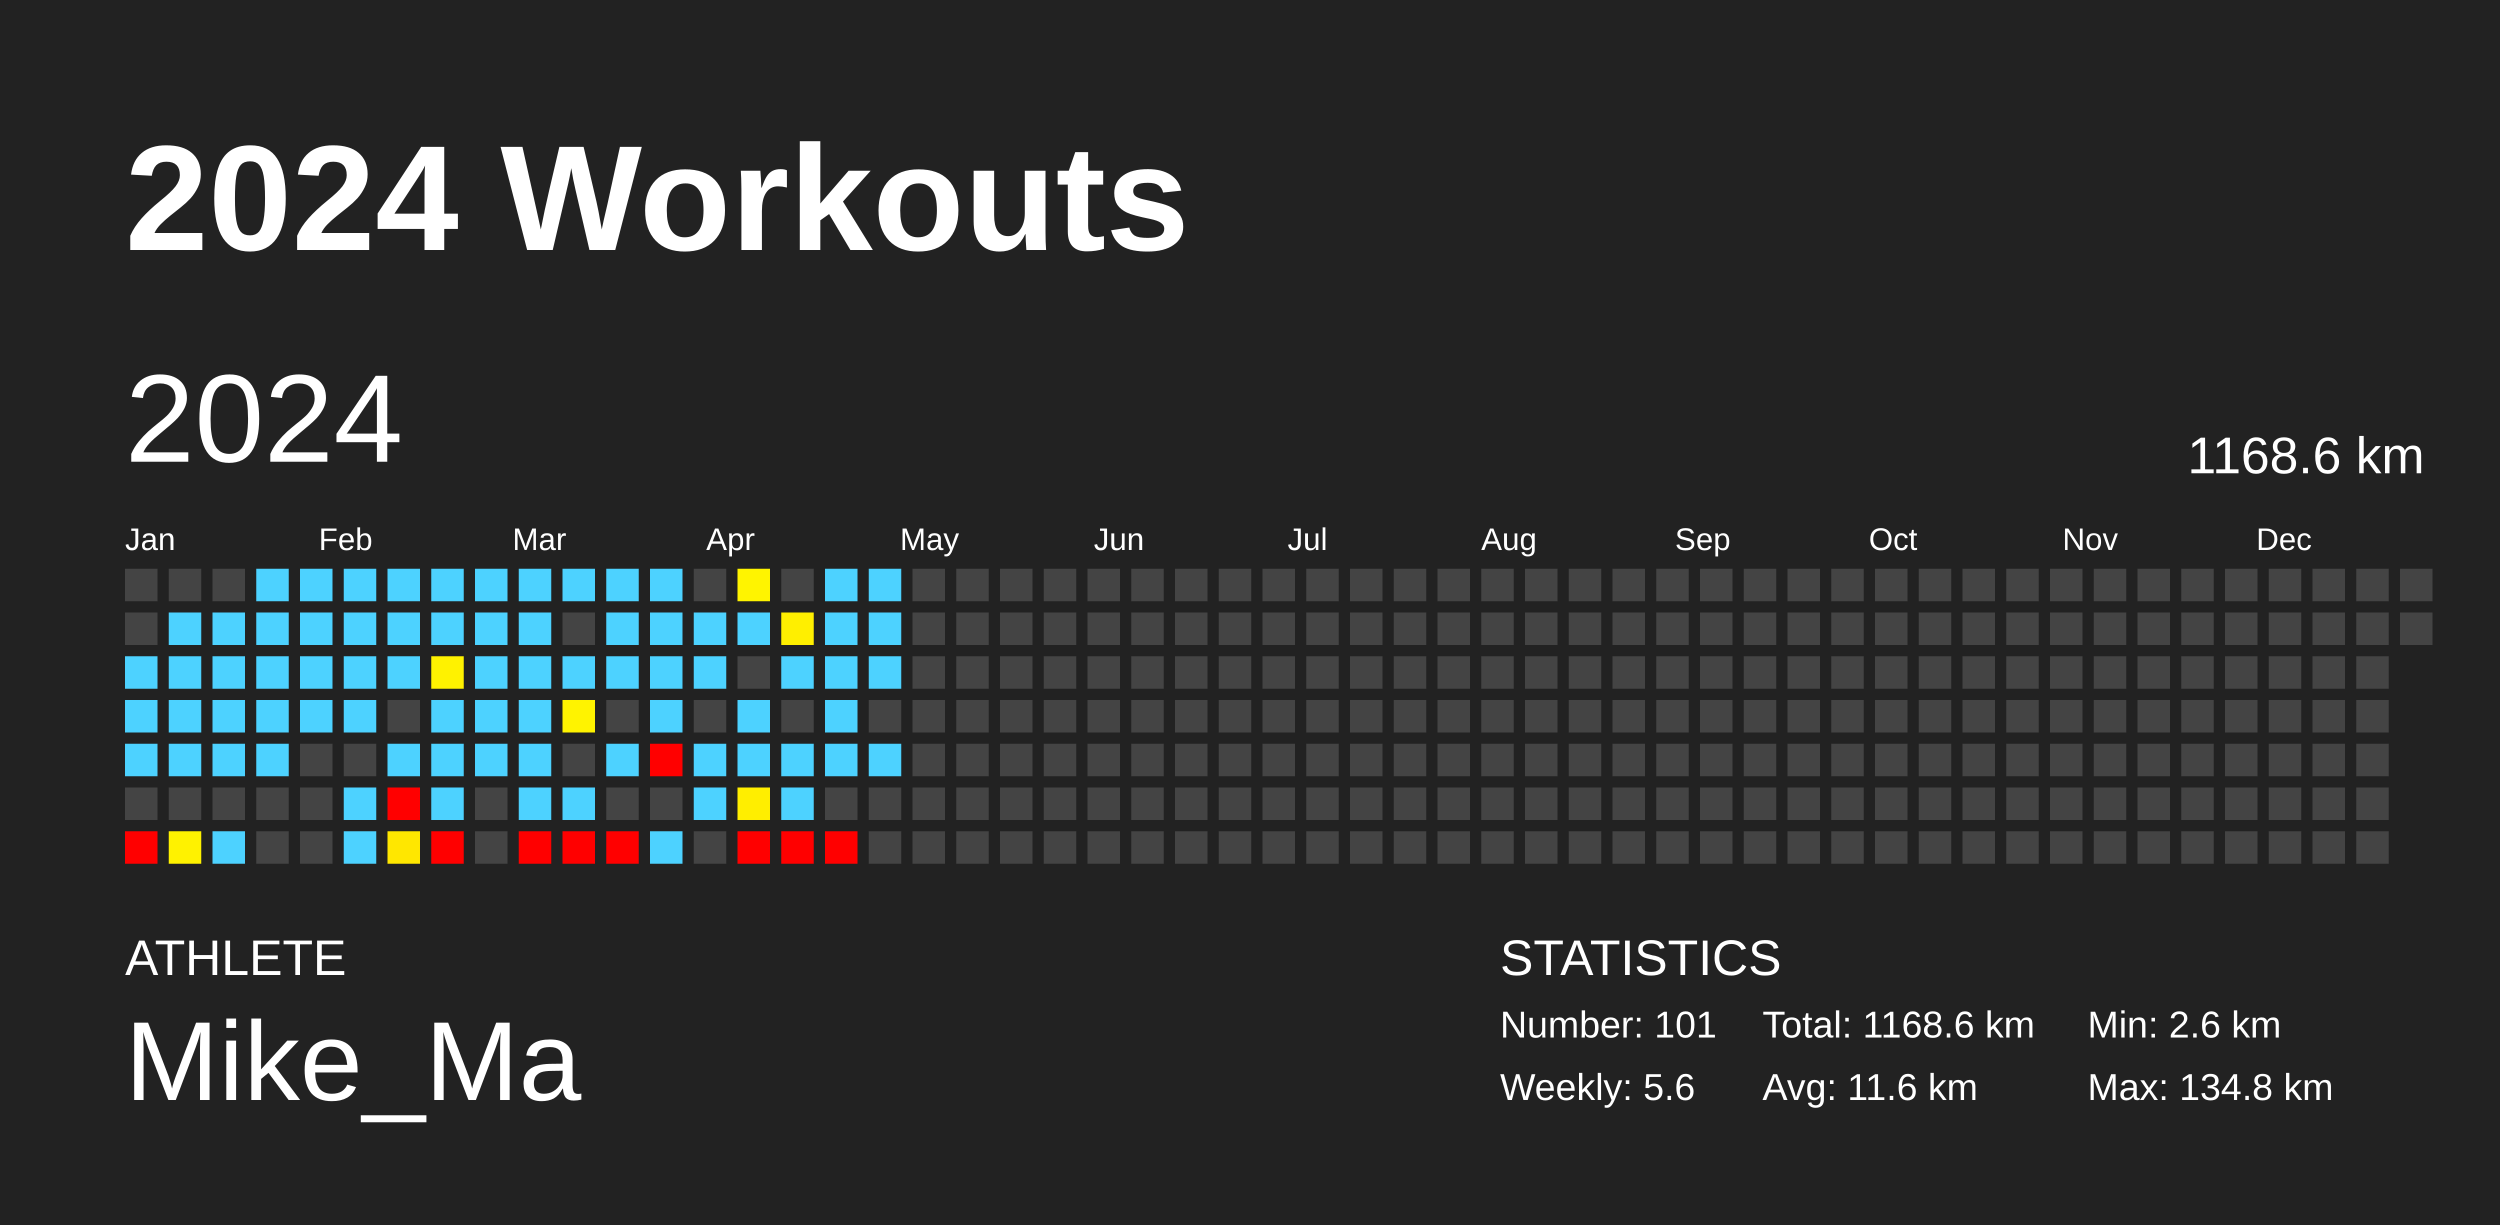
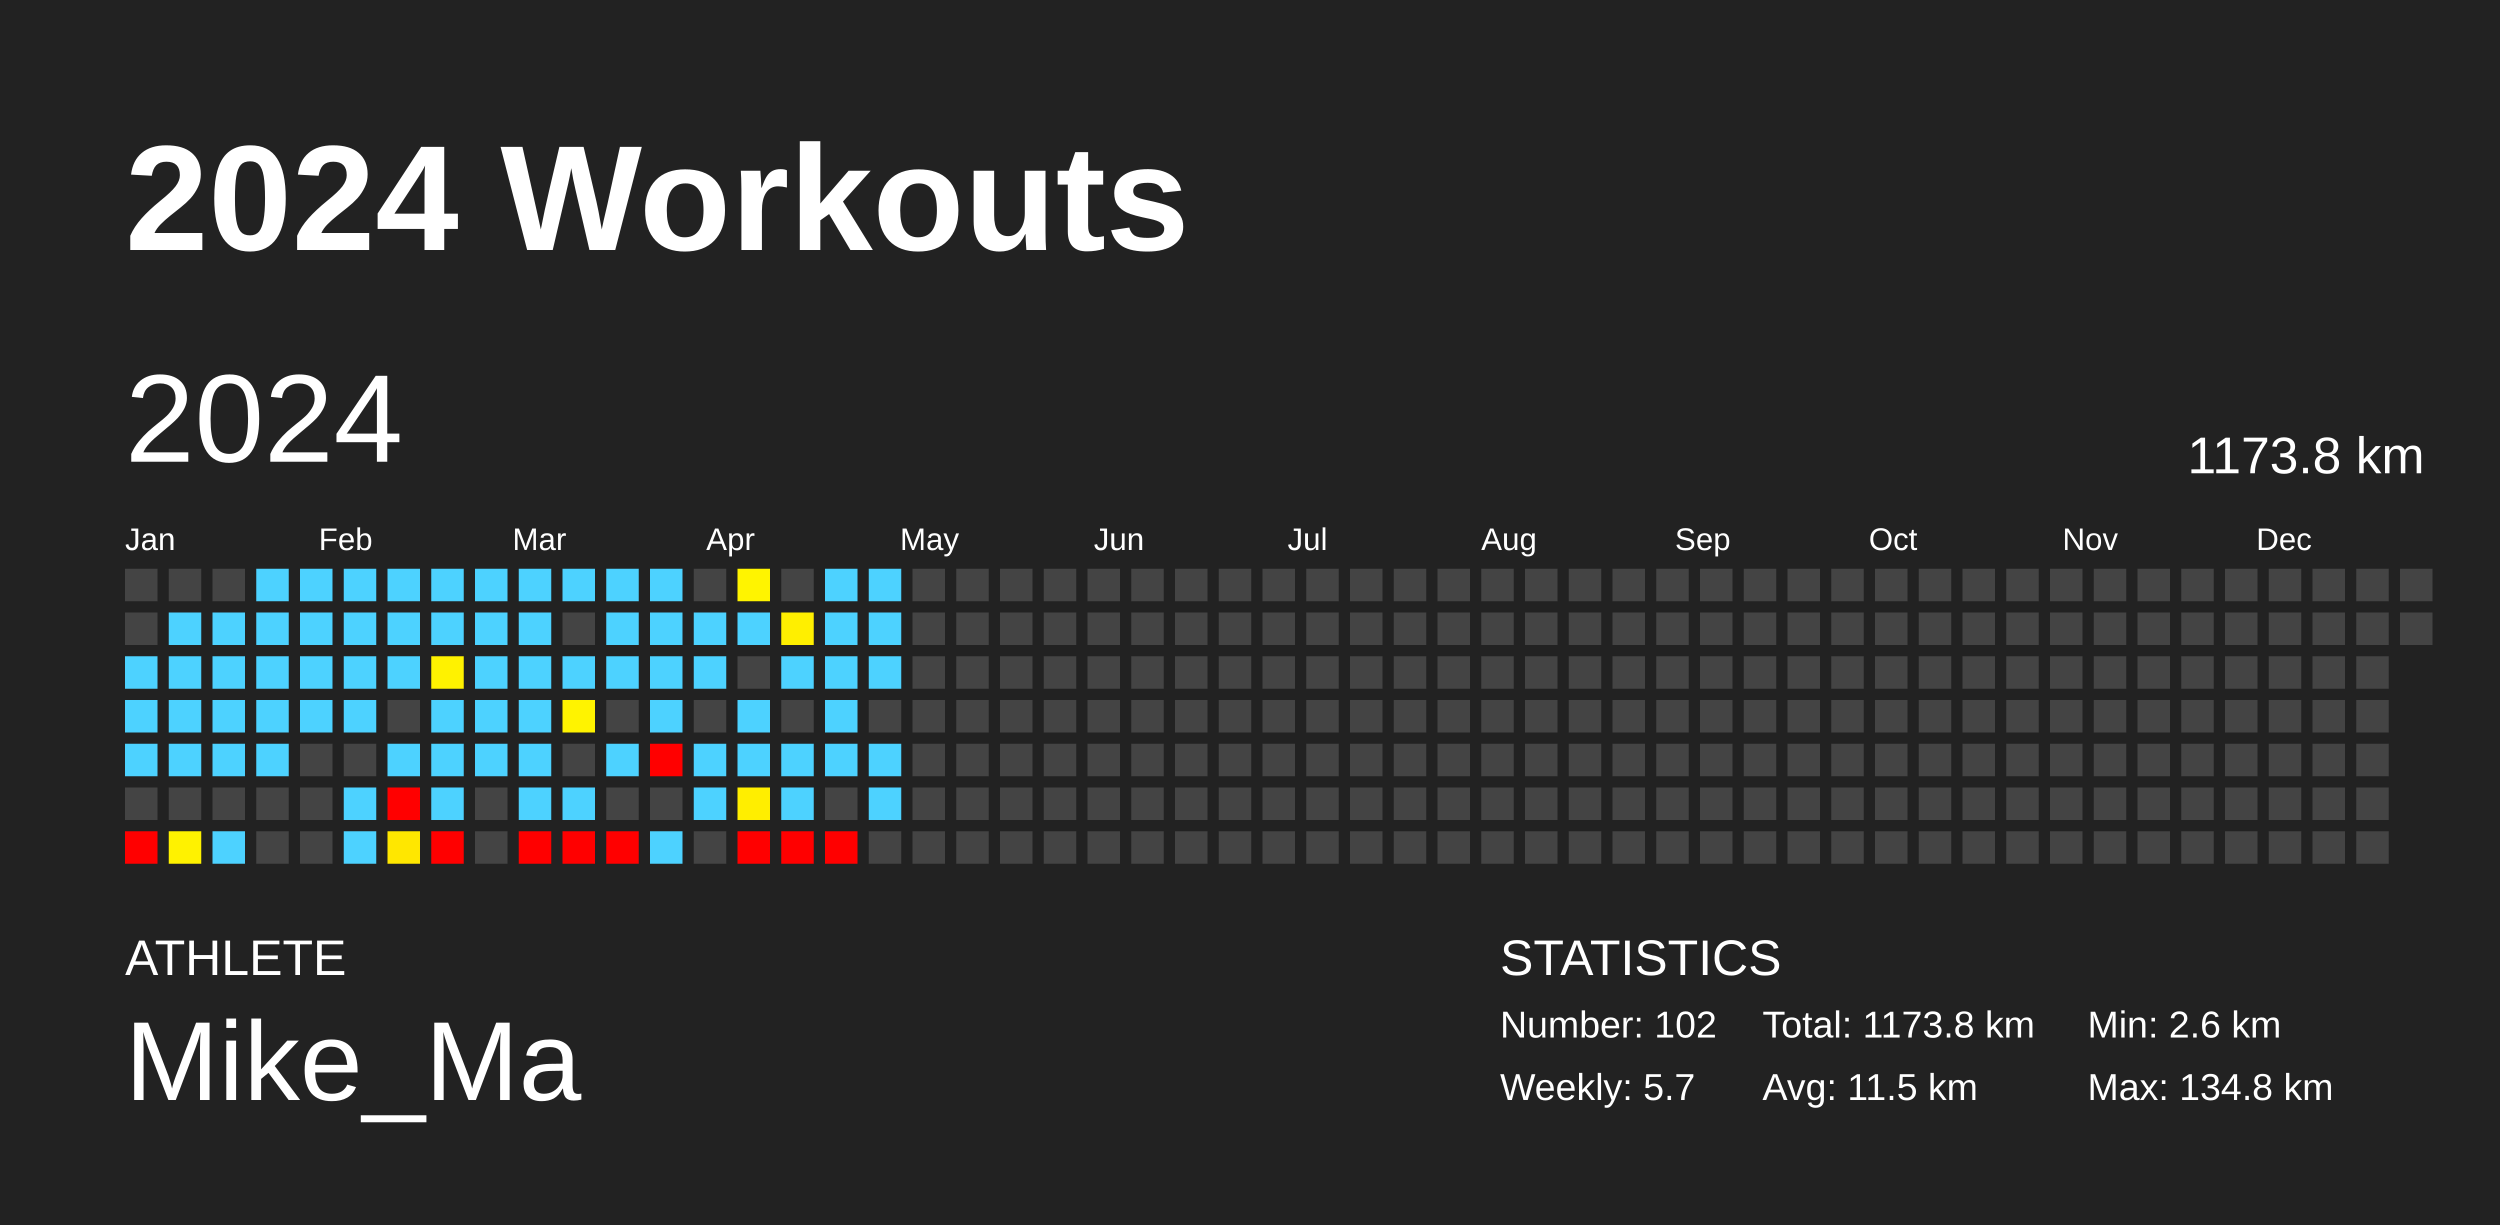
<svg xmlns="http://www.w3.org/2000/svg" baseProfile="full" height="98mm" version="1.1" viewBox="0,0,200,98" width="200mm">
  <defs />
  <rect fill="#222222" height="98" width="200" x="0" y="0" />
  <text fill="#FFFFFF" style="font-size:12px; font-family:Arial; font-weight:bold;" x="10" y="20">2024 Workouts</text>
  <text fill="#FFFFFF" style="font-size:4px; font-family:Arial" x="10" y="78">ATHLETE</text>
  <text fill="#FFFFFF" style="font-size:9px; font-family:Arial" x="10" y="88">Mike_Ma</text>
  <text fill="#FFFFFF" style="font-size:4px; font-family:Arial" x="120" y="78">STATISTICS</text>
-   <text fill="#FFFFFF" style="font-size:3px; font-family:Arial" x="120" y="83">Number: 101</text>
-   <text fill="#FFFFFF" style="font-size:3px; font-family:Arial" x="120" y="88">Weekly: 5.6</text>
-   <text fill="#FFFFFF" style="font-size:3px; font-family:Arial" x="141" y="83">Total: 1168.6 km</text>
-   <text fill="#FFFFFF" style="font-size:3px; font-family:Arial" x="141" y="88">Avg: 11.6 km</text>
+   <text fill="#FFFFFF" style="font-size:3px; font-family:Arial" x="120" y="83">Number: 102</text>
+   <text fill="#FFFFFF" style="font-size:3px; font-family:Arial" x="120" y="88">Weekly: 5.7</text>
+   <text fill="#FFFFFF" style="font-size:3px; font-family:Arial" x="141" y="83">Total: 1173.8 km</text>
+   <text fill="#FFFFFF" style="font-size:3px; font-family:Arial" x="141" y="88">Avg: 11.5 km</text>
  <text fill="#FFFFFF" style="font-size:3px; font-family:Arial" x="167" y="83">Min: 2.6 km</text>
  <text fill="#FFFFFF" style="font-size:3px; font-family:Arial" x="167" y="88">Max: 134.8 km</text>
  <text dominant-baseline="hanging" fill="#FFFFFF" style="font-size:10.0px; font-family:Arial;" x="10" y="30">2024</text>
-   <text dominant-baseline="hanging" fill="#FFFFFF" style="font-size:4.125px; font-family:Arial;" x="175" y="35">1168.6 km</text>
+   <text dominant-baseline="hanging" fill="#FFFFFF" style="font-size:4.125px; font-family:Arial;" x="175" y="35">1173.8 km</text>
  <text fill="#FFFFFF" style="font-size:2.5px; font-family:Arial" x="10.0" y="44">Jan</text>
  <text fill="#FFFFFF" style="font-size:2.5px; font-family:Arial" x="25.5" y="44">Feb</text>
  <text fill="#FFFFFF" style="font-size:2.5px; font-family:Arial" x="41.0" y="44">Mar</text>
  <text fill="#FFFFFF" style="font-size:2.5px; font-family:Arial" x="56.5" y="44">Apr</text>
  <text fill="#FFFFFF" style="font-size:2.5px; font-family:Arial" x="72.0" y="44">May</text>
  <text fill="#FFFFFF" style="font-size:2.5px; font-family:Arial" x="87.5" y="44">Jun</text>
  <text fill="#FFFFFF" style="font-size:2.5px; font-family:Arial" x="103.0" y="44">Jul</text>
  <text fill="#FFFFFF" style="font-size:2.5px; font-family:Arial" x="118.5" y="44">Aug</text>
  <text fill="#FFFFFF" style="font-size:2.5px; font-family:Arial" x="134.0" y="44">Sep</text>
  <text fill="#FFFFFF" style="font-size:2.5px; font-family:Arial" x="149.5" y="44">Oct</text>
  <text fill="#FFFFFF" style="font-size:2.5px; font-family:Arial" x="165.0" y="44">Nov</text>
  <text fill="#FFFFFF" style="font-size:2.5px; font-family:Arial" x="180.5" y="44">Dec</text>
  <rect fill="#444444" height="2.6" width="2.6" x="10.0" y="45.5" />
  <rect fill="#444444" height="2.6" width="2.6" x="10.0" y="49.0" />
  <rect fill="#4dd2ff" height="2.6" width="2.6" x="10.0" y="52.5" />
  <rect fill="#4dd2ff" height="2.6" width="2.6" x="10.0" y="56.0" />
  <rect fill="#4dd2ff" height="2.6" width="2.6" x="10.0" y="59.5" />
  <rect fill="#444444" height="2.6" width="2.6" x="10.0" y="63.0" />
  <rect fill="red" height="2.6" width="2.6" x="10.0" y="66.5" />
  <rect fill="#444444" height="2.6" width="2.6" x="13.5" y="45.5" />
  <rect fill="#4dd2ff" height="2.6" width="2.6" x="13.5" y="49.0" />
  <rect fill="#4dd2ff" height="2.6" width="2.6" x="13.5" y="52.5" />
  <rect fill="#4dd2ff" height="2.6" width="2.6" x="13.5" y="56.0" />
  <rect fill="#4dd2ff" height="2.6" width="2.6" x="13.5" y="59.5" />
  <rect fill="#444444" height="2.6" width="2.6" x="13.5" y="63.0" />
  <rect fill="#fff200" height="2.6" width="2.6" x="13.5" y="66.5" />
  <rect fill="#444444" height="2.6" width="2.6" x="17.0" y="45.5" />
  <rect fill="#4dd2ff" height="2.6" width="2.6" x="17.0" y="49.0" />
  <rect fill="#4dd2ff" height="2.6" width="2.6" x="17.0" y="52.5" />
  <rect fill="#4dd2ff" height="2.6" width="2.6" x="17.0" y="56.0" />
  <rect fill="#4dd2ff" height="2.6" width="2.6" x="17.0" y="59.5" />
  <rect fill="#444444" height="2.6" width="2.6" x="17.0" y="63.0" />
  <rect fill="#4dd2ff" height="2.6" width="2.6" x="17.0" y="66.5" />
  <rect fill="#4dd2ff" height="2.6" width="2.6" x="20.5" y="45.5" />
  <rect fill="#4dd2ff" height="2.6" width="2.6" x="20.5" y="49.0" />
  <rect fill="#4dd2ff" height="2.6" width="2.6" x="20.5" y="52.5" />
  <rect fill="#4dd2ff" height="2.6" width="2.6" x="20.5" y="56.0" />
  <rect fill="#4dd2ff" height="2.6" width="2.6" x="20.5" y="59.5" />
  <rect fill="#444444" height="2.6" width="2.6" x="20.5" y="63.0" />
  <rect fill="#444444" height="2.6" width="2.6" x="20.5" y="66.5" />
  <rect fill="#4dd2ff" height="2.6" width="2.6" x="24.0" y="45.5" />
  <rect fill="#4dd2ff" height="2.6" width="2.6" x="24.0" y="49.0" />
  <rect fill="#4dd2ff" height="2.6" width="2.6" x="24.0" y="52.5" />
  <rect fill="#4dd2ff" height="2.6" width="2.6" x="24.0" y="56.0" />
  <rect fill="#444444" height="2.6" width="2.6" x="24.0" y="59.5" />
  <rect fill="#444444" height="2.6" width="2.6" x="24.0" y="63.0" />
  <rect fill="#444444" height="2.6" width="2.6" x="24.0" y="66.5" />
  <rect fill="#4dd2ff" height="2.6" width="2.6" x="27.5" y="45.5" />
  <rect fill="#4dd2ff" height="2.6" width="2.6" x="27.5" y="49.0" />
  <rect fill="#4dd2ff" height="2.6" width="2.6" x="27.5" y="52.5" />
  <rect fill="#4dd2ff" height="2.6" width="2.6" x="27.5" y="56.0" />
  <rect fill="#444444" height="2.6" width="2.6" x="27.5" y="59.5" />
  <rect fill="#4dd2ff" height="2.6" width="2.6" x="27.5" y="63.0" />
  <rect fill="#4dd2ff" height="2.6" width="2.6" x="27.5" y="66.5" />
  <rect fill="#4dd2ff" height="2.6" width="2.6" x="31.0" y="45.5" />
  <rect fill="#4dd2ff" height="2.6" width="2.6" x="31.0" y="49.0" />
  <rect fill="#4dd2ff" height="2.6" width="2.6" x="31.0" y="52.5" />
  <rect fill="#444444" height="2.6" width="2.6" x="31.0" y="56.0" />
  <rect fill="#4dd2ff" height="2.6" width="2.6" x="31.0" y="59.5" />
  <rect fill="red" height="2.6" width="2.6" x="31.0" y="63.0" />
  <rect fill="#ffe700" height="2.6" width="2.6" x="31.0" y="66.5" />
  <rect fill="#4dd2ff" height="2.6" width="2.6" x="34.5" y="45.5" />
  <rect fill="#4dd2ff" height="2.6" width="2.6" x="34.5" y="49.0" />
  <rect fill="#fff200" height="2.6" width="2.6" x="34.5" y="52.5" />
  <rect fill="#4dd2ff" height="2.6" width="2.6" x="34.5" y="56.0" />
  <rect fill="#4dd2ff" height="2.6" width="2.6" x="34.5" y="59.5" />
  <rect fill="#4dd2ff" height="2.6" width="2.6" x="34.5" y="63.0" />
  <rect fill="red" height="2.6" width="2.6" x="34.5" y="66.5" />
  <rect fill="#4dd2ff" height="2.6" width="2.6" x="38.0" y="45.5" />
  <rect fill="#4dd2ff" height="2.6" width="2.6" x="38.0" y="49.0" />
  <rect fill="#4dd2ff" height="2.6" width="2.6" x="38.0" y="52.5" />
  <rect fill="#4dd2ff" height="2.6" width="2.6" x="38.0" y="56.0" />
  <rect fill="#4dd2ff" height="2.6" width="2.6" x="38.0" y="59.5" />
  <rect fill="#444444" height="2.6" width="2.6" x="38.0" y="63.0" />
  <rect fill="#444444" height="2.6" width="2.6" x="38.0" y="66.5" />
  <rect fill="#4dd2ff" height="2.6" width="2.6" x="41.5" y="45.5" />
  <rect fill="#4dd2ff" height="2.6" width="2.6" x="41.5" y="49.0" />
  <rect fill="#4dd2ff" height="2.6" width="2.6" x="41.5" y="52.5" />
  <rect fill="#4dd2ff" height="2.6" width="2.6" x="41.5" y="56.0" />
  <rect fill="#4dd2ff" height="2.6" width="2.6" x="41.5" y="59.5" />
  <rect fill="#4dd2ff" height="2.6" width="2.6" x="41.5" y="63.0" />
  <rect fill="red" height="2.6" width="2.6" x="41.5" y="66.5" />
  <rect fill="#4dd2ff" height="2.6" width="2.6" x="45.0" y="45.5" />
  <rect fill="#444444" height="2.6" width="2.6" x="45.0" y="49.0" />
  <rect fill="#4dd2ff" height="2.6" width="2.6" x="45.0" y="52.5" />
  <rect fill="#fff300" height="2.6" width="2.6" x="45.0" y="56.0" />
  <rect fill="#444444" height="2.6" width="2.6" x="45.0" y="59.5" />
  <rect fill="#4dd2ff" height="2.6" width="2.6" x="45.0" y="63.0" />
  <rect fill="red" height="2.6" width="2.6" x="45.0" y="66.5" />
  <rect fill="#4dd2ff" height="2.6" width="2.6" x="48.5" y="45.5" />
  <rect fill="#4dd2ff" height="2.6" width="2.6" x="48.5" y="49.0" />
  <rect fill="#4dd2ff" height="2.6" width="2.6" x="48.5" y="52.5" />
  <rect fill="#444444" height="2.6" width="2.6" x="48.5" y="56.0" />
  <rect fill="#4dd2ff" height="2.6" width="2.6" x="48.5" y="59.5" />
  <rect fill="#444444" height="2.6" width="2.6" x="48.5" y="63.0" />
  <rect fill="red" height="2.6" width="2.6" x="48.5" y="66.5" />
  <rect fill="#4dd2ff" height="2.6" width="2.6" x="52.0" y="45.5" />
  <rect fill="#4dd2ff" height="2.6" width="2.6" x="52.0" y="49.0" />
  <rect fill="#4dd2ff" height="2.6" width="2.6" x="52.0" y="52.5" />
  <rect fill="#4dd2ff" height="2.6" width="2.6" x="52.0" y="56.0" />
  <rect fill="red" height="2.6" width="2.6" x="52.0" y="59.5" />
  <rect fill="#444444" height="2.6" width="2.6" x="52.0" y="63.0" />
  <rect fill="#4dd2ff" height="2.6" width="2.6" x="52.0" y="66.5" />
  <rect fill="#444444" height="2.6" width="2.6" x="55.5" y="45.5" />
  <rect fill="#4dd2ff" height="2.6" width="2.6" x="55.5" y="49.0" />
  <rect fill="#4dd2ff" height="2.6" width="2.6" x="55.5" y="52.5" />
  <rect fill="#444444" height="2.6" width="2.6" x="55.5" y="56.0" />
  <rect fill="#4dd2ff" height="2.6" width="2.6" x="55.5" y="59.5" />
  <rect fill="#4dd2ff" height="2.6" width="2.6" x="55.5" y="63.0" />
  <rect fill="#444444" height="2.6" width="2.6" x="55.5" y="66.5" />
  <rect fill="#fff400" height="2.6" width="2.6" x="59.0" y="45.5" />
  <rect fill="#4dd2ff" height="2.6" width="2.6" x="59.0" y="49.0" />
  <rect fill="#444444" height="2.6" width="2.6" x="59.0" y="52.5" />
  <rect fill="#4dd2ff" height="2.6" width="2.6" x="59.0" y="56.0" />
  <rect fill="#4dd2ff" height="2.6" width="2.6" x="59.0" y="59.5" />
  <rect fill="#ffee00" height="2.6" width="2.6" x="59.0" y="63.0" />
  <rect fill="red" height="2.6" width="2.6" x="59.0" y="66.5" />
  <rect fill="#444444" height="2.6" width="2.6" x="62.5" y="45.5" />
  <rect fill="#ffef00" height="2.6" width="2.6" x="62.5" y="49.0" />
  <rect fill="#4dd2ff" height="2.6" width="2.6" x="62.5" y="52.5" />
  <rect fill="#444444" height="2.6" width="2.6" x="62.5" y="56.0" />
  <rect fill="#4dd2ff" height="2.6" width="2.6" x="62.5" y="59.5" />
  <rect fill="#4dd2ff" height="2.6" width="2.6" x="62.5" y="63.0" />
  <rect fill="red" height="2.6" width="2.6" x="62.5" y="66.5" />
  <rect fill="#4dd2ff" height="2.6" width="2.6" x="66.0" y="45.5" />
  <rect fill="#4dd2ff" height="2.6" width="2.6" x="66.0" y="49.0" />
  <rect fill="#4dd2ff" height="2.6" width="2.6" x="66.0" y="52.5" />
  <rect fill="#4dd2ff" height="2.6" width="2.6" x="66.0" y="56.0" />
  <rect fill="#4dd2ff" height="2.6" width="2.6" x="66.0" y="59.5" />
  <rect fill="#444444" height="2.6" width="2.6" x="66.0" y="63.0" />
  <rect fill="red" height="2.6" width="2.6" x="66.0" y="66.5" />
  <rect fill="#4dd2ff" height="2.6" width="2.6" x="69.5" y="45.5" />
  <rect fill="#4dd2ff" height="2.6" width="2.6" x="69.5" y="49.0" />
  <rect fill="#4dd2ff" height="2.6" width="2.6" x="69.5" y="52.5" />
  <rect fill="#444444" height="2.6" width="2.6" x="69.5" y="56.0" />
  <rect fill="#4dd2ff" height="2.6" width="2.6" x="69.5" y="59.5" />
-   <rect fill="#444444" height="2.6" width="2.6" x="69.5" y="63.0" />
+   <rect fill="#4dd2ff" height="2.6" width="2.6" x="69.5" y="63.0" />
  <rect fill="#444444" height="2.6" width="2.6" x="69.5" y="66.5" />
  <rect fill="#444444" height="2.6" width="2.6" x="73.0" y="45.5" />
  <rect fill="#444444" height="2.6" width="2.6" x="73.0" y="49.0" />
  <rect fill="#444444" height="2.6" width="2.6" x="73.0" y="52.5" />
  <rect fill="#444444" height="2.6" width="2.6" x="73.0" y="56.0" />
  <rect fill="#444444" height="2.6" width="2.6" x="73.0" y="59.5" />
  <rect fill="#444444" height="2.6" width="2.6" x="73.0" y="63.0" />
  <rect fill="#444444" height="2.6" width="2.6" x="73.0" y="66.5" />
  <rect fill="#444444" height="2.6" width="2.6" x="76.5" y="45.5" />
  <rect fill="#444444" height="2.6" width="2.6" x="76.5" y="49.0" />
  <rect fill="#444444" height="2.6" width="2.6" x="76.5" y="52.5" />
  <rect fill="#444444" height="2.6" width="2.6" x="76.5" y="56.0" />
  <rect fill="#444444" height="2.6" width="2.6" x="76.5" y="59.5" />
  <rect fill="#444444" height="2.6" width="2.6" x="76.5" y="63.0" />
  <rect fill="#444444" height="2.6" width="2.6" x="76.5" y="66.5" />
  <rect fill="#444444" height="2.6" width="2.6" x="80.0" y="45.5" />
  <rect fill="#444444" height="2.6" width="2.6" x="80.0" y="49.0" />
  <rect fill="#444444" height="2.6" width="2.6" x="80.0" y="52.5" />
  <rect fill="#444444" height="2.6" width="2.6" x="80.0" y="56.0" />
  <rect fill="#444444" height="2.6" width="2.6" x="80.0" y="59.5" />
  <rect fill="#444444" height="2.6" width="2.6" x="80.0" y="63.0" />
  <rect fill="#444444" height="2.6" width="2.6" x="80.0" y="66.5" />
  <rect fill="#444444" height="2.6" width="2.6" x="83.5" y="45.5" />
  <rect fill="#444444" height="2.6" width="2.6" x="83.5" y="49.0" />
  <rect fill="#444444" height="2.6" width="2.6" x="83.5" y="52.5" />
  <rect fill="#444444" height="2.6" width="2.6" x="83.5" y="56.0" />
  <rect fill="#444444" height="2.6" width="2.6" x="83.5" y="59.5" />
  <rect fill="#444444" height="2.6" width="2.6" x="83.5" y="63.0" />
  <rect fill="#444444" height="2.6" width="2.6" x="83.5" y="66.5" />
  <rect fill="#444444" height="2.6" width="2.6" x="87.0" y="45.5" />
  <rect fill="#444444" height="2.6" width="2.6" x="87.0" y="49.0" />
  <rect fill="#444444" height="2.6" width="2.6" x="87.0" y="52.5" />
  <rect fill="#444444" height="2.6" width="2.6" x="87.0" y="56.0" />
  <rect fill="#444444" height="2.6" width="2.6" x="87.0" y="59.5" />
  <rect fill="#444444" height="2.6" width="2.6" x="87.0" y="63.0" />
  <rect fill="#444444" height="2.6" width="2.6" x="87.0" y="66.5" />
  <rect fill="#444444" height="2.6" width="2.6" x="90.5" y="45.5" />
  <rect fill="#444444" height="2.6" width="2.6" x="90.5" y="49.0" />
  <rect fill="#444444" height="2.6" width="2.6" x="90.5" y="52.5" />
  <rect fill="#444444" height="2.6" width="2.6" x="90.5" y="56.0" />
  <rect fill="#444444" height="2.6" width="2.6" x="90.5" y="59.5" />
  <rect fill="#444444" height="2.6" width="2.6" x="90.5" y="63.0" />
  <rect fill="#444444" height="2.6" width="2.6" x="90.5" y="66.5" />
  <rect fill="#444444" height="2.6" width="2.6" x="94.0" y="45.5" />
  <rect fill="#444444" height="2.6" width="2.6" x="94.0" y="49.0" />
  <rect fill="#444444" height="2.6" width="2.6" x="94.0" y="52.5" />
  <rect fill="#444444" height="2.6" width="2.6" x="94.0" y="56.0" />
  <rect fill="#444444" height="2.6" width="2.6" x="94.0" y="59.5" />
  <rect fill="#444444" height="2.6" width="2.6" x="94.0" y="63.0" />
  <rect fill="#444444" height="2.6" width="2.6" x="94.0" y="66.5" />
  <rect fill="#444444" height="2.6" width="2.6" x="97.5" y="45.5" />
  <rect fill="#444444" height="2.6" width="2.6" x="97.5" y="49.0" />
  <rect fill="#444444" height="2.6" width="2.6" x="97.5" y="52.5" />
  <rect fill="#444444" height="2.6" width="2.6" x="97.5" y="56.0" />
  <rect fill="#444444" height="2.6" width="2.6" x="97.5" y="59.5" />
  <rect fill="#444444" height="2.6" width="2.6" x="97.5" y="63.0" />
  <rect fill="#444444" height="2.6" width="2.6" x="97.5" y="66.5" />
  <rect fill="#444444" height="2.6" width="2.6" x="101.0" y="45.5" />
  <rect fill="#444444" height="2.6" width="2.6" x="101.0" y="49.0" />
  <rect fill="#444444" height="2.6" width="2.6" x="101.0" y="52.5" />
  <rect fill="#444444" height="2.6" width="2.6" x="101.0" y="56.0" />
  <rect fill="#444444" height="2.6" width="2.6" x="101.0" y="59.5" />
  <rect fill="#444444" height="2.6" width="2.6" x="101.0" y="63.0" />
  <rect fill="#444444" height="2.6" width="2.6" x="101.0" y="66.5" />
  <rect fill="#444444" height="2.6" width="2.6" x="104.5" y="45.5" />
  <rect fill="#444444" height="2.6" width="2.6" x="104.5" y="49.0" />
  <rect fill="#444444" height="2.6" width="2.6" x="104.5" y="52.5" />
  <rect fill="#444444" height="2.6" width="2.6" x="104.5" y="56.0" />
  <rect fill="#444444" height="2.6" width="2.6" x="104.5" y="59.5" />
  <rect fill="#444444" height="2.6" width="2.6" x="104.5" y="63.0" />
  <rect fill="#444444" height="2.6" width="2.6" x="104.5" y="66.5" />
  <rect fill="#444444" height="2.6" width="2.6" x="108.0" y="45.5" />
  <rect fill="#444444" height="2.6" width="2.6" x="108.0" y="49.0" />
  <rect fill="#444444" height="2.6" width="2.6" x="108.0" y="52.5" />
  <rect fill="#444444" height="2.6" width="2.6" x="108.0" y="56.0" />
  <rect fill="#444444" height="2.6" width="2.6" x="108.0" y="59.5" />
  <rect fill="#444444" height="2.6" width="2.6" x="108.0" y="63.0" />
  <rect fill="#444444" height="2.6" width="2.6" x="108.0" y="66.5" />
  <rect fill="#444444" height="2.6" width="2.6" x="111.5" y="45.5" />
  <rect fill="#444444" height="2.6" width="2.6" x="111.5" y="49.0" />
  <rect fill="#444444" height="2.6" width="2.6" x="111.5" y="52.5" />
  <rect fill="#444444" height="2.6" width="2.6" x="111.5" y="56.0" />
  <rect fill="#444444" height="2.6" width="2.6" x="111.5" y="59.5" />
  <rect fill="#444444" height="2.6" width="2.6" x="111.5" y="63.0" />
  <rect fill="#444444" height="2.6" width="2.6" x="111.5" y="66.5" />
  <rect fill="#444444" height="2.6" width="2.6" x="115.0" y="45.5" />
  <rect fill="#444444" height="2.6" width="2.6" x="115.0" y="49.0" />
  <rect fill="#444444" height="2.6" width="2.6" x="115.0" y="52.5" />
  <rect fill="#444444" height="2.6" width="2.6" x="115.0" y="56.0" />
  <rect fill="#444444" height="2.6" width="2.6" x="115.0" y="59.5" />
  <rect fill="#444444" height="2.6" width="2.6" x="115.0" y="63.0" />
  <rect fill="#444444" height="2.6" width="2.6" x="115.0" y="66.5" />
  <rect fill="#444444" height="2.6" width="2.6" x="118.5" y="45.5" />
  <rect fill="#444444" height="2.6" width="2.6" x="118.5" y="49.0" />
  <rect fill="#444444" height="2.6" width="2.6" x="118.5" y="52.5" />
  <rect fill="#444444" height="2.6" width="2.6" x="118.5" y="56.0" />
  <rect fill="#444444" height="2.6" width="2.6" x="118.5" y="59.5" />
  <rect fill="#444444" height="2.6" width="2.6" x="118.5" y="63.0" />
  <rect fill="#444444" height="2.6" width="2.6" x="118.5" y="66.5" />
  <rect fill="#444444" height="2.6" width="2.6" x="122.0" y="45.5" />
  <rect fill="#444444" height="2.6" width="2.6" x="122.0" y="49.0" />
  <rect fill="#444444" height="2.6" width="2.6" x="122.0" y="52.5" />
  <rect fill="#444444" height="2.6" width="2.6" x="122.0" y="56.0" />
  <rect fill="#444444" height="2.6" width="2.6" x="122.0" y="59.5" />
  <rect fill="#444444" height="2.6" width="2.6" x="122.0" y="63.0" />
  <rect fill="#444444" height="2.6" width="2.6" x="122.0" y="66.5" />
  <rect fill="#444444" height="2.6" width="2.6" x="125.5" y="45.5" />
  <rect fill="#444444" height="2.6" width="2.6" x="125.5" y="49.0" />
  <rect fill="#444444" height="2.6" width="2.6" x="125.5" y="52.5" />
  <rect fill="#444444" height="2.6" width="2.6" x="125.5" y="56.0" />
  <rect fill="#444444" height="2.6" width="2.6" x="125.5" y="59.5" />
  <rect fill="#444444" height="2.6" width="2.6" x="125.5" y="63.0" />
  <rect fill="#444444" height="2.6" width="2.6" x="125.5" y="66.5" />
  <rect fill="#444444" height="2.6" width="2.6" x="129.0" y="45.5" />
  <rect fill="#444444" height="2.6" width="2.6" x="129.0" y="49.0" />
  <rect fill="#444444" height="2.6" width="2.6" x="129.0" y="52.5" />
  <rect fill="#444444" height="2.6" width="2.6" x="129.0" y="56.0" />
  <rect fill="#444444" height="2.6" width="2.6" x="129.0" y="59.5" />
  <rect fill="#444444" height="2.6" width="2.6" x="129.0" y="63.0" />
  <rect fill="#444444" height="2.6" width="2.6" x="129.0" y="66.5" />
  <rect fill="#444444" height="2.6" width="2.6" x="132.5" y="45.5" />
  <rect fill="#444444" height="2.6" width="2.6" x="132.5" y="49.0" />
  <rect fill="#444444" height="2.6" width="2.6" x="132.5" y="52.5" />
  <rect fill="#444444" height="2.6" width="2.6" x="132.5" y="56.0" />
  <rect fill="#444444" height="2.6" width="2.6" x="132.5" y="59.5" />
  <rect fill="#444444" height="2.6" width="2.6" x="132.5" y="63.0" />
  <rect fill="#444444" height="2.6" width="2.6" x="132.5" y="66.5" />
  <rect fill="#444444" height="2.6" width="2.6" x="136.0" y="45.5" />
  <rect fill="#444444" height="2.6" width="2.6" x="136.0" y="49.0" />
  <rect fill="#444444" height="2.6" width="2.6" x="136.0" y="52.5" />
  <rect fill="#444444" height="2.6" width="2.6" x="136.0" y="56.0" />
  <rect fill="#444444" height="2.6" width="2.6" x="136.0" y="59.5" />
  <rect fill="#444444" height="2.6" width="2.6" x="136.0" y="63.0" />
  <rect fill="#444444" height="2.6" width="2.6" x="136.0" y="66.5" />
  <rect fill="#444444" height="2.6" width="2.6" x="139.5" y="45.5" />
  <rect fill="#444444" height="2.6" width="2.6" x="139.5" y="49.0" />
  <rect fill="#444444" height="2.6" width="2.6" x="139.5" y="52.5" />
  <rect fill="#444444" height="2.6" width="2.6" x="139.5" y="56.0" />
  <rect fill="#444444" height="2.6" width="2.6" x="139.5" y="59.5" />
  <rect fill="#444444" height="2.6" width="2.6" x="139.5" y="63.0" />
  <rect fill="#444444" height="2.6" width="2.6" x="139.5" y="66.5" />
  <rect fill="#444444" height="2.6" width="2.6" x="143.0" y="45.5" />
  <rect fill="#444444" height="2.6" width="2.6" x="143.0" y="49.0" />
  <rect fill="#444444" height="2.6" width="2.6" x="143.0" y="52.5" />
  <rect fill="#444444" height="2.6" width="2.6" x="143.0" y="56.0" />
  <rect fill="#444444" height="2.6" width="2.6" x="143.0" y="59.5" />
  <rect fill="#444444" height="2.6" width="2.6" x="143.0" y="63.0" />
  <rect fill="#444444" height="2.6" width="2.6" x="143.0" y="66.5" />
  <rect fill="#444444" height="2.6" width="2.6" x="146.5" y="45.5" />
  <rect fill="#444444" height="2.6" width="2.6" x="146.5" y="49.0" />
  <rect fill="#444444" height="2.6" width="2.6" x="146.5" y="52.5" />
  <rect fill="#444444" height="2.6" width="2.6" x="146.5" y="56.0" />
  <rect fill="#444444" height="2.6" width="2.6" x="146.5" y="59.5" />
  <rect fill="#444444" height="2.6" width="2.6" x="146.5" y="63.0" />
  <rect fill="#444444" height="2.6" width="2.6" x="146.5" y="66.5" />
  <rect fill="#444444" height="2.6" width="2.6" x="150.0" y="45.5" />
  <rect fill="#444444" height="2.6" width="2.6" x="150.0" y="49.0" />
  <rect fill="#444444" height="2.6" width="2.6" x="150.0" y="52.5" />
  <rect fill="#444444" height="2.6" width="2.6" x="150.0" y="56.0" />
  <rect fill="#444444" height="2.6" width="2.6" x="150.0" y="59.5" />
  <rect fill="#444444" height="2.6" width="2.6" x="150.0" y="63.0" />
  <rect fill="#444444" height="2.6" width="2.6" x="150.0" y="66.5" />
  <rect fill="#444444" height="2.6" width="2.6" x="153.5" y="45.5" />
  <rect fill="#444444" height="2.6" width="2.6" x="153.5" y="49.0" />
  <rect fill="#444444" height="2.6" width="2.6" x="153.5" y="52.5" />
  <rect fill="#444444" height="2.6" width="2.6" x="153.5" y="56.0" />
  <rect fill="#444444" height="2.6" width="2.6" x="153.5" y="59.5" />
  <rect fill="#444444" height="2.6" width="2.6" x="153.5" y="63.0" />
  <rect fill="#444444" height="2.6" width="2.6" x="153.5" y="66.5" />
  <rect fill="#444444" height="2.6" width="2.6" x="157.0" y="45.5" />
  <rect fill="#444444" height="2.6" width="2.6" x="157.0" y="49.0" />
  <rect fill="#444444" height="2.6" width="2.6" x="157.0" y="52.5" />
  <rect fill="#444444" height="2.6" width="2.6" x="157.0" y="56.0" />
  <rect fill="#444444" height="2.6" width="2.6" x="157.0" y="59.5" />
  <rect fill="#444444" height="2.6" width="2.6" x="157.0" y="63.0" />
  <rect fill="#444444" height="2.6" width="2.6" x="157.0" y="66.5" />
  <rect fill="#444444" height="2.6" width="2.6" x="160.5" y="45.5" />
  <rect fill="#444444" height="2.6" width="2.6" x="160.5" y="49.0" />
  <rect fill="#444444" height="2.6" width="2.6" x="160.5" y="52.5" />
  <rect fill="#444444" height="2.6" width="2.6" x="160.5" y="56.0" />
  <rect fill="#444444" height="2.6" width="2.6" x="160.5" y="59.5" />
  <rect fill="#444444" height="2.6" width="2.6" x="160.5" y="63.0" />
  <rect fill="#444444" height="2.6" width="2.6" x="160.5" y="66.5" />
  <rect fill="#444444" height="2.6" width="2.6" x="164.0" y="45.5" />
  <rect fill="#444444" height="2.6" width="2.6" x="164.0" y="49.0" />
  <rect fill="#444444" height="2.6" width="2.6" x="164.0" y="52.5" />
  <rect fill="#444444" height="2.6" width="2.6" x="164.0" y="56.0" />
  <rect fill="#444444" height="2.6" width="2.6" x="164.0" y="59.5" />
  <rect fill="#444444" height="2.6" width="2.6" x="164.0" y="63.0" />
  <rect fill="#444444" height="2.6" width="2.6" x="164.0" y="66.5" />
  <rect fill="#444444" height="2.6" width="2.6" x="167.5" y="45.5" />
  <rect fill="#444444" height="2.6" width="2.6" x="167.5" y="49.0" />
  <rect fill="#444444" height="2.6" width="2.6" x="167.5" y="52.5" />
  <rect fill="#444444" height="2.6" width="2.6" x="167.5" y="56.0" />
  <rect fill="#444444" height="2.6" width="2.6" x="167.5" y="59.5" />
  <rect fill="#444444" height="2.6" width="2.6" x="167.5" y="63.0" />
  <rect fill="#444444" height="2.6" width="2.6" x="167.5" y="66.5" />
  <rect fill="#444444" height="2.6" width="2.6" x="171.0" y="45.5" />
  <rect fill="#444444" height="2.6" width="2.6" x="171.0" y="49.0" />
  <rect fill="#444444" height="2.6" width="2.6" x="171.0" y="52.5" />
  <rect fill="#444444" height="2.6" width="2.6" x="171.0" y="56.0" />
  <rect fill="#444444" height="2.6" width="2.6" x="171.0" y="59.5" />
  <rect fill="#444444" height="2.6" width="2.6" x="171.0" y="63.0" />
  <rect fill="#444444" height="2.6" width="2.6" x="171.0" y="66.5" />
  <rect fill="#444444" height="2.6" width="2.6" x="174.5" y="45.5" />
  <rect fill="#444444" height="2.6" width="2.6" x="174.5" y="49.0" />
  <rect fill="#444444" height="2.6" width="2.6" x="174.5" y="52.5" />
  <rect fill="#444444" height="2.6" width="2.6" x="174.5" y="56.0" />
  <rect fill="#444444" height="2.6" width="2.6" x="174.5" y="59.5" />
  <rect fill="#444444" height="2.6" width="2.6" x="174.5" y="63.0" />
  <rect fill="#444444" height="2.6" width="2.6" x="174.5" y="66.5" />
  <rect fill="#444444" height="2.6" width="2.6" x="178.0" y="45.5" />
  <rect fill="#444444" height="2.6" width="2.6" x="178.0" y="49.0" />
  <rect fill="#444444" height="2.6" width="2.6" x="178.0" y="52.5" />
  <rect fill="#444444" height="2.6" width="2.6" x="178.0" y="56.0" />
  <rect fill="#444444" height="2.6" width="2.6" x="178.0" y="59.5" />
  <rect fill="#444444" height="2.6" width="2.6" x="178.0" y="63.0" />
  <rect fill="#444444" height="2.6" width="2.6" x="178.0" y="66.5" />
  <rect fill="#444444" height="2.6" width="2.6" x="181.5" y="45.5" />
  <rect fill="#444444" height="2.6" width="2.6" x="181.5" y="49.0" />
  <rect fill="#444444" height="2.6" width="2.6" x="181.5" y="52.5" />
  <rect fill="#444444" height="2.6" width="2.6" x="181.5" y="56.0" />
  <rect fill="#444444" height="2.6" width="2.6" x="181.5" y="59.5" />
  <rect fill="#444444" height="2.6" width="2.6" x="181.5" y="63.0" />
  <rect fill="#444444" height="2.6" width="2.6" x="181.5" y="66.5" />
  <rect fill="#444444" height="2.6" width="2.6" x="185.0" y="45.5" />
  <rect fill="#444444" height="2.6" width="2.6" x="185.0" y="49.0" />
  <rect fill="#444444" height="2.6" width="2.6" x="185.0" y="52.5" />
  <rect fill="#444444" height="2.6" width="2.6" x="185.0" y="56.0" />
  <rect fill="#444444" height="2.6" width="2.6" x="185.0" y="59.5" />
  <rect fill="#444444" height="2.6" width="2.6" x="185.0" y="63.0" />
  <rect fill="#444444" height="2.6" width="2.6" x="185.0" y="66.5" />
  <rect fill="#444444" height="2.6" width="2.6" x="188.5" y="45.5" />
  <rect fill="#444444" height="2.6" width="2.6" x="188.5" y="49.0" />
  <rect fill="#444444" height="2.6" width="2.6" x="188.5" y="52.5" />
  <rect fill="#444444" height="2.6" width="2.6" x="188.5" y="56.0" />
  <rect fill="#444444" height="2.6" width="2.6" x="188.5" y="59.5" />
  <rect fill="#444444" height="2.6" width="2.6" x="188.5" y="63.0" />
  <rect fill="#444444" height="2.6" width="2.6" x="188.5" y="66.5" />
  <rect fill="#444444" height="2.6" width="2.6" x="192.0" y="45.5" />
  <rect fill="#444444" height="2.6" width="2.6" x="192.0" y="49.0" />
</svg>
